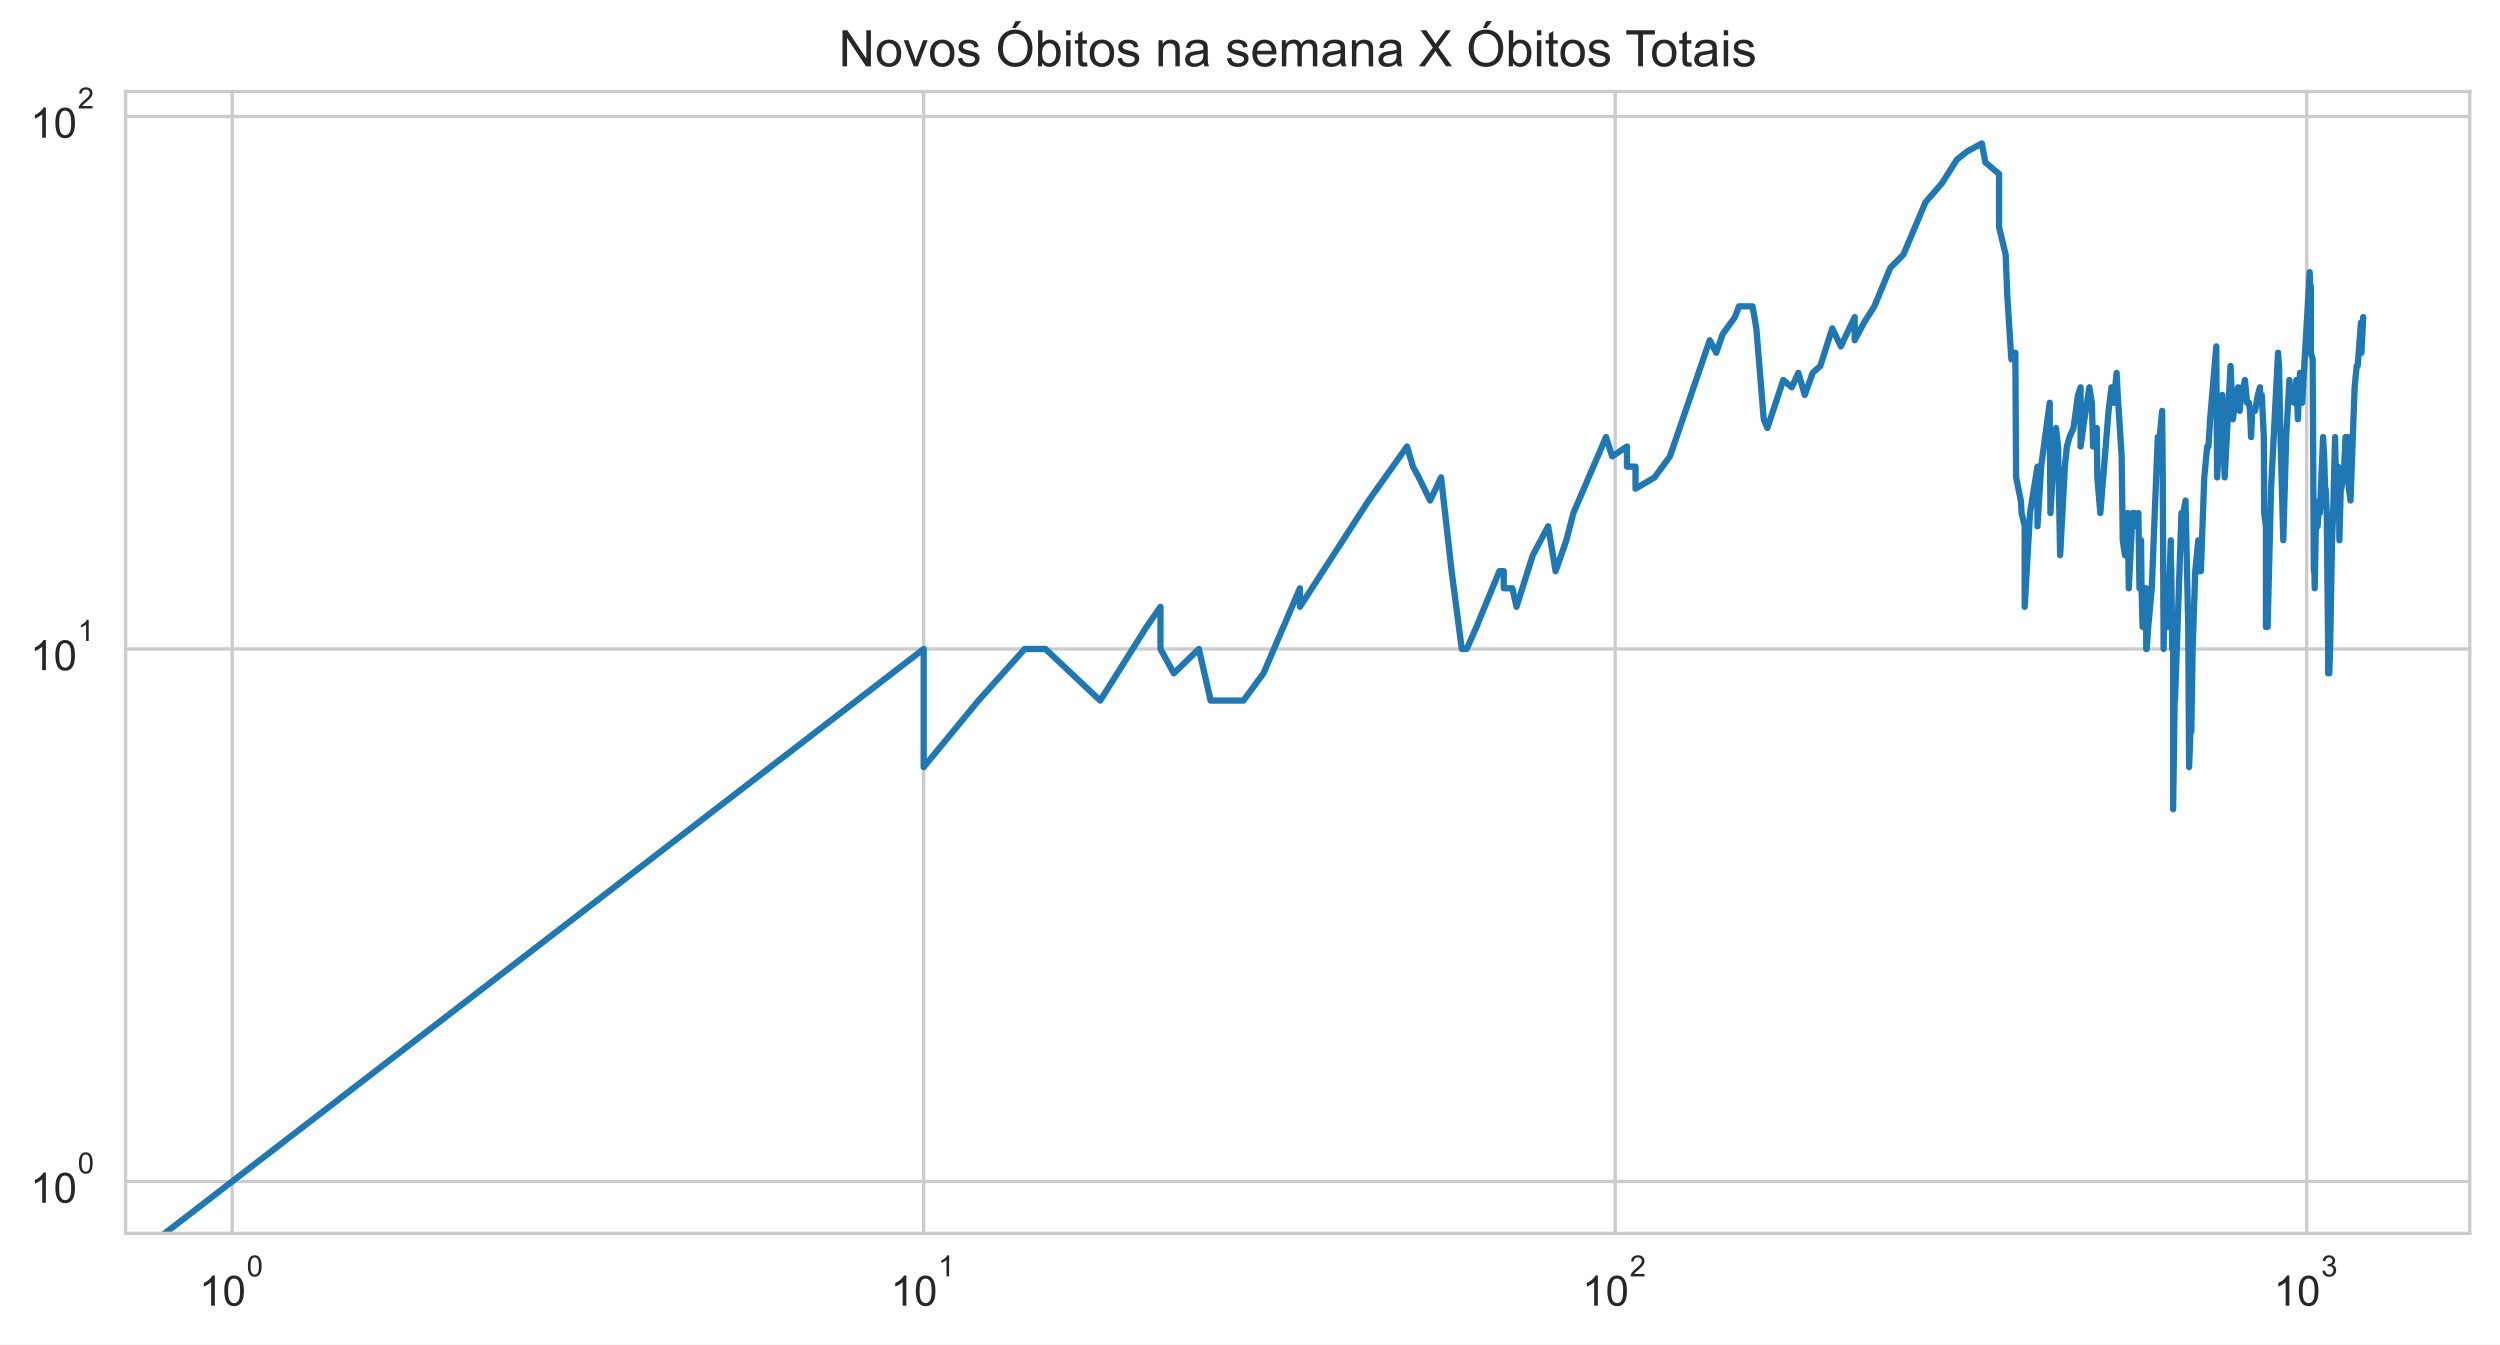
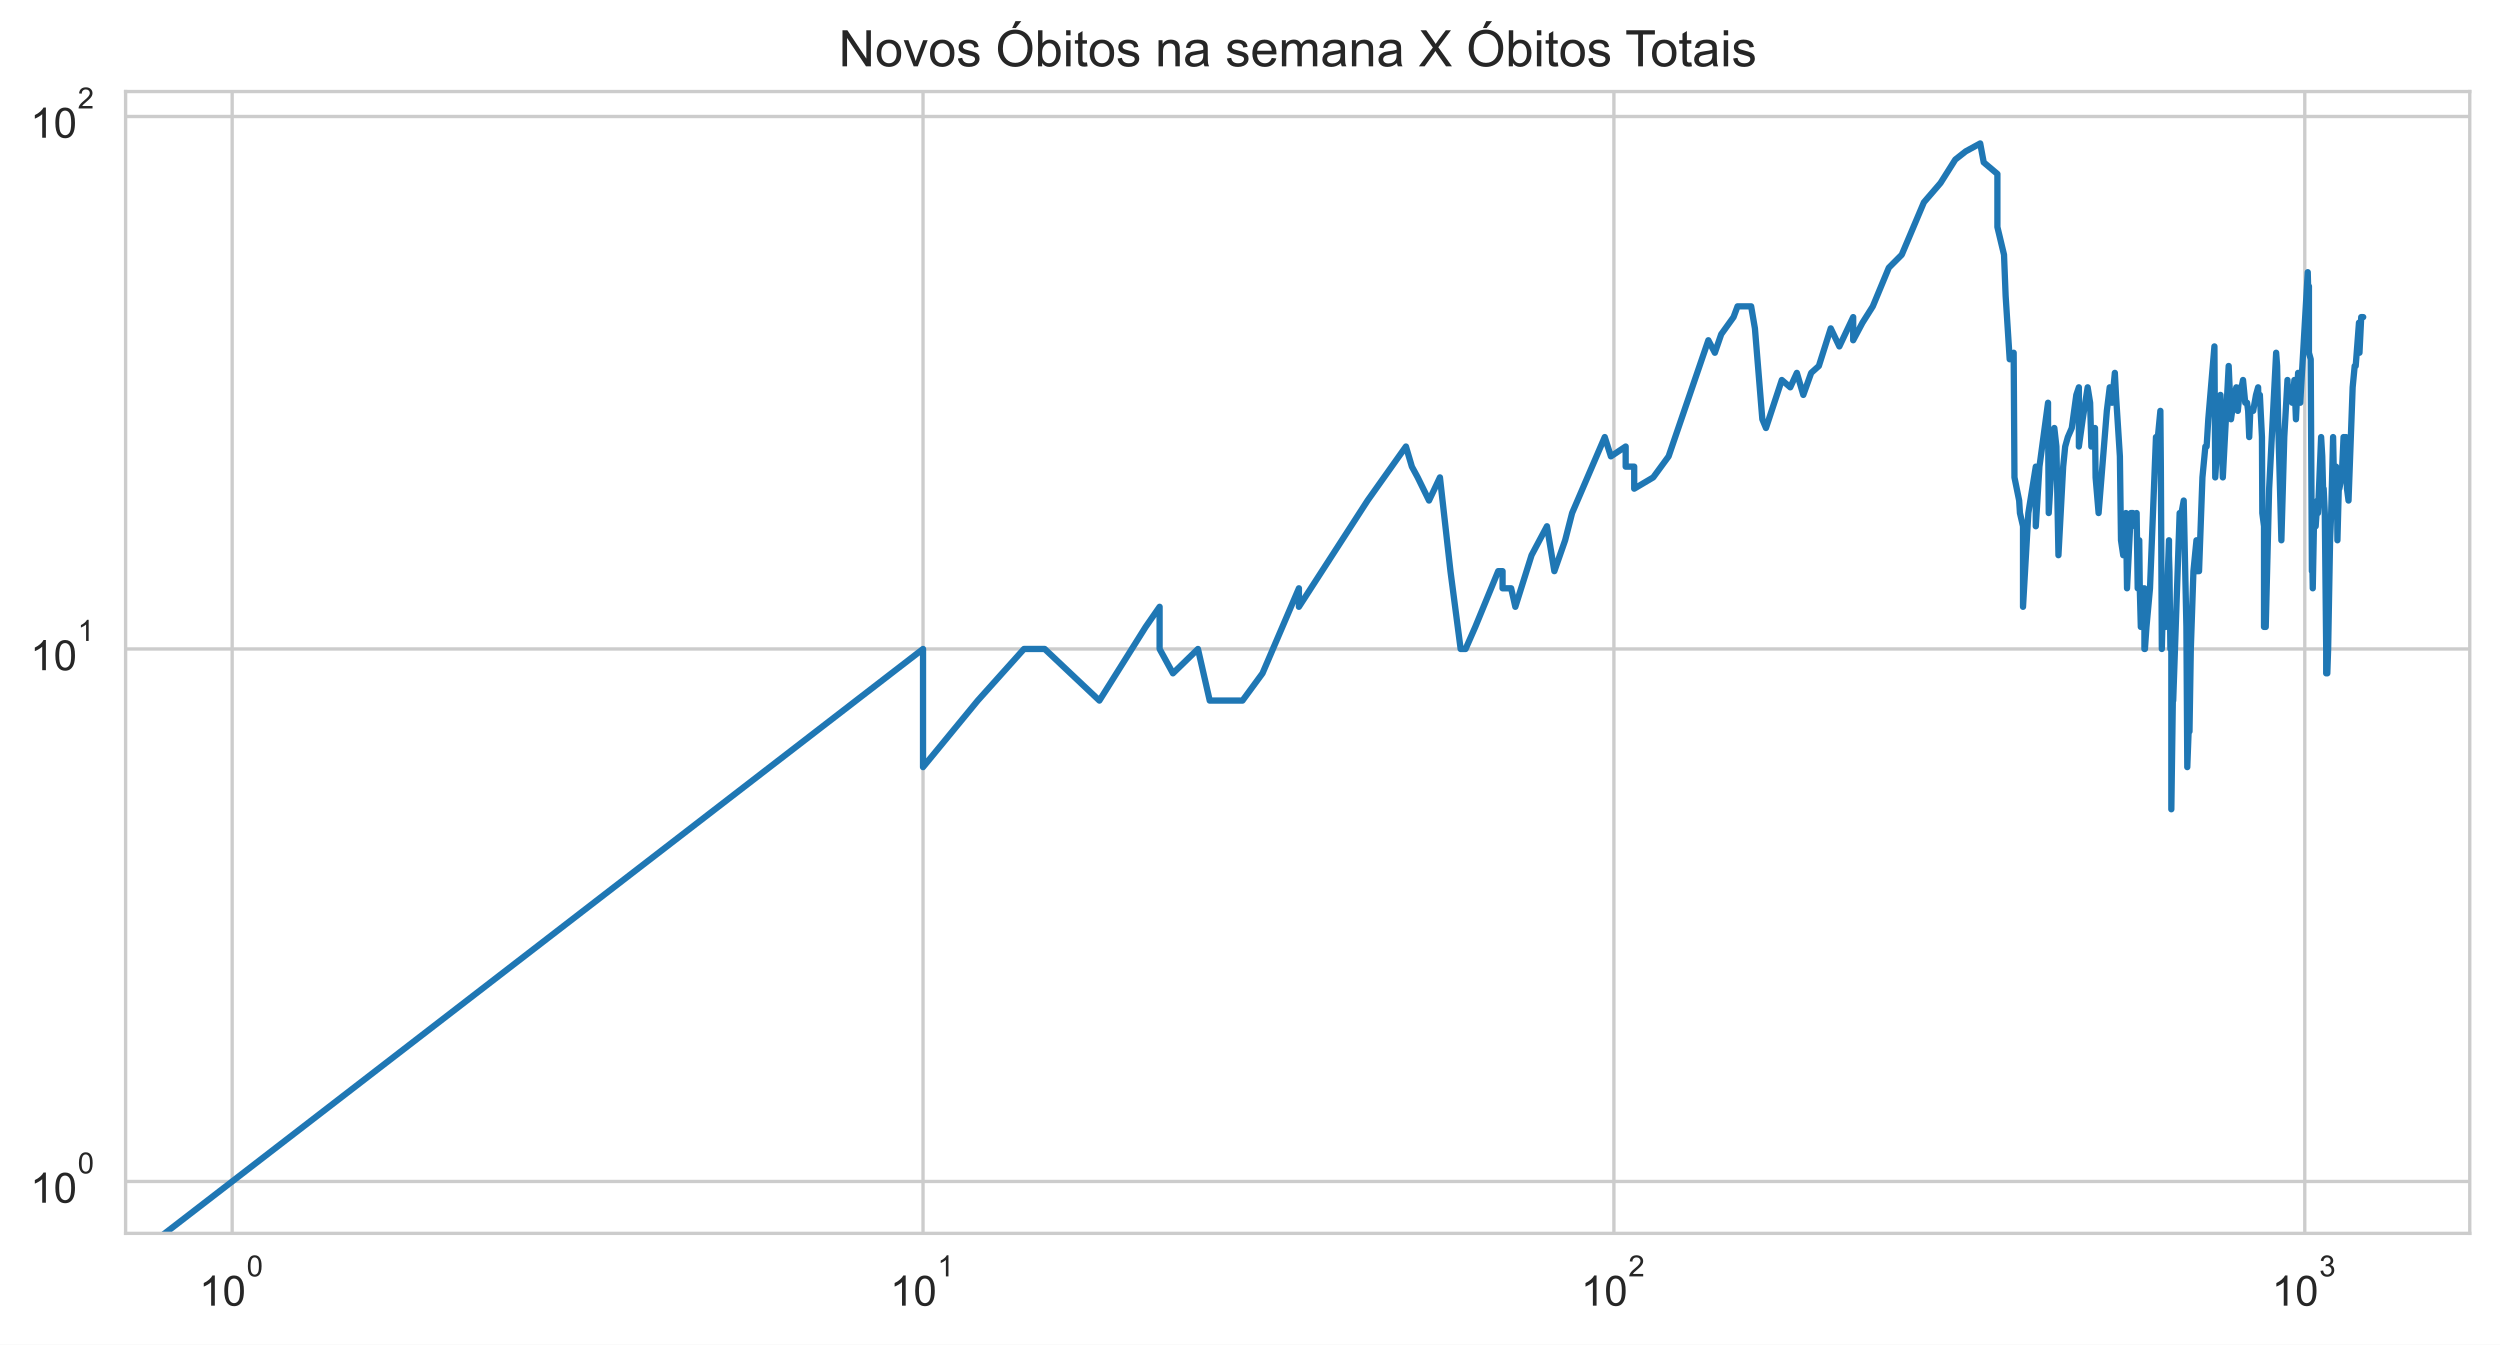
<svg xmlns="http://www.w3.org/2000/svg" xmlns:xlink="http://www.w3.org/1999/xlink" height="320.089pt" version="1.1" viewBox="0 0 595.1 320.089" width="595.1pt">
  <defs>
    <style type="text/css">*{stroke-linecap:butt;stroke-linejoin:round;}</style>
  </defs>
  <g id="figure_1">
    <g id="patch_1">
      <path d="M 0 320.089  L 595.1 320.089  L 595.1 0  L 0 0  z " style="fill:#ffffff;" />
    </g>
    <g id="axes_1">
      <g id="patch_2">
        <path d="M 29.9 293.589  L 587.9 293.589  L 587.9 21.789  L 29.9 21.789  z " style="fill:#ffffff;" />
      </g>
      <g id="matplotlib.axis_1">
        <g id="xtick_1">
          <g id="line2d_1">
-             <path clip-path="url(#padfb5dfb7f)" d="M 55.264 293.589  L 55.264 21.789  " style="fill:none;stroke:#cccccc;stroke-linecap:round;stroke-width:0.8;" />
+             <path clip-path="url(#pc6178b4a5b)" d="M 55.264 293.589  L 55.264 21.789  " style="fill:none;stroke:#cccccc;stroke-linecap:round;stroke-width:0.8;" />
          </g>
          <g id="text_1">
            <g style="fill:#262626;" transform="translate(47.41364 310.9019)scale(0.1 -0.1)">
              <defs>
                <path d="M 2384 0  L 1822 0  L 1822 3584  Q 1619 3391 1289 3197  Q 959 3003 697 2906  L 697 3450  Q 1169 3672 1522 3987  Q 1875 4303 2022 4600  L 2384 4600  L 2384 0  z " id="ArialMT-31" transform="scale(0.015625)" />
                <path d="M 266 2259  Q 266 3072 433 3567  Q 600 4063 929 4331  Q 1259 4600 1759 4600  Q 2128 4600 2406 4451  Q 2684 4303 2865 4023  Q 3047 3744 3150 3342  Q 3253 2941 3253 2259  Q 3253 1453 3087 958  Q 2922 463 2592 192  Q 2263 -78 1759 -78  Q 1097 -78 719 397  Q 266 969 266 2259  z M 844 2259  Q 844 1131 1108 757  Q 1372 384 1759 384  Q 2147 384 2411 759  Q 2675 1134 2675 2259  Q 2675 3391 2411 3762  Q 2147 4134 1753 4134  Q 1366 4134 1134 3806  Q 844 3388 844 2259  z " id="ArialMT-30" transform="scale(0.015625)" />
              </defs>
              <use transform="translate(0 0.99375)" xlink:href="#ArialMT-31" />
              <use transform="translate(55.61523 0.99375)" xlink:href="#ArialMT-30" />
              <use transform="translate(112.9728 70.6875)scale(0.7)" xlink:href="#ArialMT-30" />
            </g>
          </g>
        </g>
        <g id="xtick_2">
          <g id="line2d_2">
-             <path clip-path="url(#padfb5dfb7f)" d="M 219.871 293.589  L 219.871 21.789  " style="fill:none;stroke:#cccccc;stroke-linecap:round;stroke-width:0.8;" />
+             <path clip-path="url(#pc6178b4a5b)" d="M 219.718 293.589  L 219.718 21.789  " style="fill:none;stroke:#cccccc;stroke-linecap:round;stroke-width:0.8;" />
          </g>
          <g id="text_2">
-             <g style="fill:#262626;" transform="translate(212.0213 310.9019)scale(0.1 -0.1)">
+             <g style="fill:#262626;" transform="translate(211.8682 310.9019)scale(0.1 -0.1)">
              <use transform="translate(0 0.99375)" xlink:href="#ArialMT-31" />
              <use transform="translate(55.61523 0.99375)" xlink:href="#ArialMT-30" />
              <use transform="translate(112.9728 70.6875)scale(0.7)" xlink:href="#ArialMT-31" />
            </g>
          </g>
        </g>
        <g id="xtick_3">
          <g id="line2d_3">
-             <path clip-path="url(#padfb5dfb7f)" d="M 384.479 293.589  L 384.479 21.789  " style="fill:none;stroke:#cccccc;stroke-linecap:round;stroke-width:0.8;" />
+             <path clip-path="url(#pc6178b4a5b)" d="M 384.173 293.589  L 384.173 21.789  " style="fill:none;stroke:#cccccc;stroke-linecap:round;stroke-width:0.8;" />
          </g>
          <g id="text_3">
-             <g style="fill:#262626;" transform="translate(376.629 310.9019)scale(0.1 -0.1)">
+             <g style="fill:#262626;" transform="translate(376.3228 310.9019)scale(0.1 -0.1)">
              <defs>
                <path d="M 3222 541  L 3222 0  L 194 0  Q 188 203 259 391  Q 375 700 629 1000  Q 884 1300 1366 1694  Q 2113 2306 2375 2664  Q 2638 3022 2638 3341  Q 2638 3675 2398 3904  Q 2159 4134 1775 4134  Q 1369 4134 1125 3890  Q 881 3647 878 3216  L 300 3275  Q 359 3922 746 4261  Q 1134 4600 1788 4600  Q 2447 4600 2831 4234  Q 3216 3869 3216 3328  Q 3216 3053 3103 2787  Q 2991 2522 2730 2228  Q 2469 1934 1863 1422  Q 1356 997 1212 845  Q 1069 694 975 541  L 3222 541  z " id="ArialMT-32" transform="scale(0.015625)" />
              </defs>
              <use transform="translate(0 0.99375)" xlink:href="#ArialMT-31" />
              <use transform="translate(55.61523 0.99375)" xlink:href="#ArialMT-30" />
              <use transform="translate(112.9728 70.6875)scale(0.7)" xlink:href="#ArialMT-32" />
            </g>
          </g>
        </g>
        <g id="xtick_4">
          <g id="line2d_4">
-             <path clip-path="url(#padfb5dfb7f)" d="M 549.087 293.589  L 549.087 21.789  " style="fill:none;stroke:#cccccc;stroke-linecap:round;stroke-width:0.8;" />
+             <path clip-path="url(#pc6178b4a5b)" d="M 548.627 293.589  L 548.627 21.789  " style="fill:none;stroke:#cccccc;stroke-linecap:round;stroke-width:0.8;" />
          </g>
          <g id="text_4">
-             <g style="fill:#262626;" transform="translate(541.2367 310.9019)scale(0.1 -0.1)">
+             <g style="fill:#262626;" transform="translate(540.7774 310.9019)scale(0.1 -0.1)">
              <defs>
                <path d="M 269 1209  L 831 1284  Q 928 806 1161 595  Q 1394 384 1728 384  Q 2125 384 2398 659  Q 2672 934 2672 1341  Q 2672 1728 2419 1979  Q 2166 2231 1775 2231  Q 1616 2231 1378 2169  L 1441 2663  Q 1497 2656 1531 2656  Q 1891 2656 2178 2843  Q 2466 3031 2466 3422  Q 2466 3731 2256 3934  Q 2047 4138 1716 4138  Q 1388 4138 1169 3931  Q 950 3725 888 3313  L 325 3413  Q 428 3978 793 4289  Q 1159 4600 1703 4600  Q 2078 4600 2393 4439  Q 2709 4278 2876 4000  Q 3044 3722 3044 3409  Q 3044 3113 2884 2869  Q 2725 2625 2413 2481  Q 2819 2388 3044 2092  Q 3269 1797 3269 1353  Q 3269 753 2831 336  Q 2394 -81 1725 -81  Q 1122 -81 723 278  Q 325 638 269 1209  z " id="ArialMT-33" transform="scale(0.015625)" />
              </defs>
              <use transform="translate(0 0.99375)" xlink:href="#ArialMT-31" />
              <use transform="translate(55.61523 0.99375)" xlink:href="#ArialMT-30" />
              <use transform="translate(112.9728 70.6875)scale(0.7)" xlink:href="#ArialMT-33" />
            </g>
          </g>
        </g>
        <g id="xtick_5" />
        <g id="xtick_6" />
        <g id="xtick_7" />
        <g id="xtick_8" />
        <g id="xtick_9" />
        <g id="xtick_10" />
        <g id="xtick_11" />
        <g id="xtick_12" />
        <g id="xtick_13" />
        <g id="xtick_14" />
        <g id="xtick_15" />
        <g id="xtick_16" />
        <g id="xtick_17" />
        <g id="xtick_18" />
        <g id="xtick_19" />
        <g id="xtick_20" />
        <g id="xtick_21" />
        <g id="xtick_22" />
        <g id="xtick_23" />
        <g id="xtick_24" />
        <g id="xtick_25" />
        <g id="xtick_26" />
        <g id="xtick_27" />
        <g id="xtick_28" />
        <g id="xtick_29" />
        <g id="xtick_30" />
      </g>
      <g id="matplotlib.axis_2">
        <g id="ytick_1">
          <g id="line2d_5">
-             <path clip-path="url(#padfb5dfb7f)" d="M 29.9 281.235  L 587.9 281.235  " style="fill:none;stroke:#cccccc;stroke-linecap:round;stroke-width:0.8;" />
+             <path clip-path="url(#pc6178b4a5b)" d="M 29.9 281.235  L 587.9 281.235  " style="fill:none;stroke:#cccccc;stroke-linecap:round;stroke-width:0.8;" />
          </g>
          <g id="text_5">
            <g style="fill:#262626;" transform="translate(7.2 286.3911)scale(0.1 -0.1)">
              <use transform="translate(0 0.99375)" xlink:href="#ArialMT-31" />
              <use transform="translate(55.61523 0.99375)" xlink:href="#ArialMT-30" />
              <use transform="translate(112.9728 70.6875)scale(0.7)" xlink:href="#ArialMT-30" />
            </g>
          </g>
        </g>
        <g id="ytick_2">
          <g id="line2d_6">
-             <path clip-path="url(#padfb5dfb7f)" d="M 29.9 154.482  L 587.9 154.482  " style="fill:none;stroke:#cccccc;stroke-linecap:round;stroke-width:0.8;" />
+             <path clip-path="url(#pc6178b4a5b)" d="M 29.9 154.482  L 587.9 154.482  " style="fill:none;stroke:#cccccc;stroke-linecap:round;stroke-width:0.8;" />
          </g>
          <g id="text_6">
            <g style="fill:#262626;" transform="translate(7.2 159.6381)scale(0.1 -0.1)">
              <use transform="translate(0 0.99375)" xlink:href="#ArialMT-31" />
              <use transform="translate(55.61523 0.99375)" xlink:href="#ArialMT-30" />
              <use transform="translate(112.9728 70.6875)scale(0.7)" xlink:href="#ArialMT-31" />
            </g>
          </g>
        </g>
        <g id="ytick_3">
          <g id="line2d_7">
-             <path clip-path="url(#padfb5dfb7f)" d="M 29.9 27.729  L 587.9 27.729  " style="fill:none;stroke:#cccccc;stroke-linecap:round;stroke-width:0.8;" />
+             <path clip-path="url(#pc6178b4a5b)" d="M 29.9 27.729  L 587.9 27.729  " style="fill:none;stroke:#cccccc;stroke-linecap:round;stroke-width:0.8;" />
          </g>
          <g id="text_7">
            <g style="fill:#262626;" transform="translate(7.2 32.8852)scale(0.1 -0.1)">
              <use transform="translate(0 0.99375)" xlink:href="#ArialMT-31" />
              <use transform="translate(55.61523 0.99375)" xlink:href="#ArialMT-30" />
              <use transform="translate(112.9728 70.6875)scale(0.7)" xlink:href="#ArialMT-32" />
            </g>
          </g>
        </g>
        <g id="ytick_4" />
        <g id="ytick_5" />
        <g id="ytick_6" />
        <g id="ytick_7" />
        <g id="ytick_8" />
        <g id="ytick_9" />
        <g id="ytick_10" />
        <g id="ytick_11" />
        <g id="ytick_12" />
        <g id="ytick_13" />
        <g id="ytick_14" />
        <g id="ytick_15" />
        <g id="ytick_16" />
        <g id="ytick_17" />
        <g id="ytick_18" />
        <g id="ytick_19" />
        <g id="ytick_20" />
        <g id="ytick_21" />
      </g>
      <g id="line2d_8">
-         <path clip-path="url(#padfb5dfb7f)" d="M 3.507 321.089  L 219.871 154.482  L 219.871 182.602  L 232.905 166.766  L 243.925 154.482  L 243.925 154.482  L 248.857 154.482  L 261.891 166.766  L 272.911 149.235  L 276.237 144.445  L 276.237 154.482  L 279.415 160.282  L 279.415 160.282  L 285.375 154.482  L 288.179 166.766  L 295.986 166.766  L 300.753 160.282  L 309.429 140.039  L 309.429 144.445  L 309.429 144.445  L 325.789 119.149  L 334.927 106.289  L 336.343 111.079  L 337.731 113.64  L 340.429 119.149  L 343.029 113.64  L 345.537 135.96  L 347.961 154.482  L 349.143 154.482  L 351.449 149.235  L 356.909 135.96  L 357.952 135.96  L 357.952 140.039  L 359.995 140.039  L 360.995 144.445  L 364.86 132.162  L 368.527 125.272  L 370.292 135.96  L 372.861 128.609  L 374.523 122.125  L 382.302 104.042  L 383.761 108.632  L 387.283 106.289  L 387.283 111.079  L 389.316 111.079  L 389.316 116.325  L 393.846 113.64  L 397.513 108.632  L 406.984 80.993  L 408.533 83.969  L 410.049 79.563  L 412.987 75.483  L 413.94 72.922  L 417.18 72.922  L 418.079 78.169  L 419.844 99.805  L 420.711 101.883  L 424.485 90.453  L 426.499 92.2  L 428.07 88.759  L 429.608 94.005  L 431.484 88.759  L 433.312 87.115  L 436.144 78.169  L 438.196 82.461  L 441.491 75.483  L 441.491 80.993  L 443.711 76.81  L 446.165 72.922  L 449.983 63.726  L 453.061 60.639  L 458.34 48.155  L 462.298 43.565  L 462.298 43.565  L 465.821 37.986  L 468.298 36.031  L 471.754 34.144  L 472.593 38.653  L 475.852 41.406  L 475.852 54.044  L 475.852 54.044  L 477.427 60.639  L 477.816 70.475  L 478.778 85.52  L 479.727 83.969  L 479.916 113.64  L 479.916 113.64  L 481.036 119.149  L 481.221 122.125  L 481.956 125.272  L 481.956 144.445  L 483.224 122.125  L 483.224 122.125  L 484.998 111.079  L 484.998 125.272  L 485.869 111.079  L 487.917 95.872  L 487.917 99.805  L 487.917 99.805  L 488.085 122.125  L 488.586 113.64  L 489.415 101.883  L 489.907 106.289  L 490.396 132.162  L 491.525 111.079  L 491.525 111.079  L 492.003 106.289  L 492.635 104.042  L 493.574 101.883  L 494.654 94.005  L 495.263 92.2  L 495.263 106.289  L 495.263 106.289  L 496.168 99.805  L 497.357 92.2  L 497.945 95.872  L 498.236 106.289  L 498.961 104.042  L 498.961 104.042  L 499.105 101.883  L 499.248 113.64  L 499.963 122.125  L 501.925 97.803  L 502.613 92.2  L 503.159 94.005  L 503.159 94.005  L 503.159 95.872  L 503.835 88.759  L 504.104 94.005  L 505.037 108.632  L 505.301 128.609  L 505.301 128.609  L 505.827 132.162  L 506.478 122.125  L 506.737 140.039  L 507.637 122.125  L 507.637 122.125  L 508.145 122.125  L 508.651 125.272  L 509.027 122.125  L 509.277 140.039  L 509.65 128.609  L 509.774 140.039  L 510.022 149.235  L 510.636 140.039  L 510.636 144.445  L 510.881 140.039  L 510.881 154.482  L 511.003 154.482  L 511.367 149.235  L 512.21 140.039  L 513.633 104.042  L 513.867 104.042  L 513.867 104.042  L 513.867 106.289  L 514.682 97.803  L 514.797 111.079  L 515.028 154.482  L 515.028 154.482  L 515.258 144.445  L 515.943 149.235  L 516.17 144.445  L 516.734 128.609  L 516.734 132.162  L 516.734 132.162  L 516.847 135.96  L 517.071 154.482  L 517.294 154.482  L 517.294 192.638  L 517.739 160.282  L 517.739 166.766  L 519.274 122.125  L 519.599 125.272  L 519.599 125.272  L 519.706 122.125  L 520.244 119.149  L 520.883 149.235  L 521.095 182.602  L 521.411 174.116  L 521.621 174.116  L 521.936 154.482  L 522.56 135.96  L 523.282 128.609  L 523.282 135.96  L 523.384 135.96  L 523.894 135.96  L 524.703 113.64  L 525.404 106.289  L 525.702 106.289  L 525.702 106.289  L 526.097 99.805  L 527.561 82.461  L 527.754 113.64  L 527.754 113.64  L 528.996 94.005  L 529.562 113.64  L 530.957 87.115  L 530.957 87.115  L 531.508 99.805  L 532.326 94.005  L 532.776 92.2  L 533.135 97.803  L 533.669 92.2  L 533.669 94.005  L 533.669 94.005  L 534.375 90.453  L 534.9 95.872  L 535.334 95.872  L 535.594 97.803  L 535.852 104.042  L 536.11 97.803  L 536.793 97.803  L 537.469 94.005  L 537.971 92.2  L 538.055 95.872  L 538.388 94.005  L 538.884 104.042  L 538.967 122.125  L 539.377 125.272  L 539.377 149.235  L 539.377 149.235  L 539.785 149.235  L 540.595 116.325  L 542.266 83.969  L 542.266 83.969  L 542.502 87.115  L 542.736 99.805  L 543.513 128.609  L 544.206 104.042  L 544.206 104.042  L 544.967 90.453  L 545.043 94.005  L 545.87 92.2  L 546.094 95.872  L 546.614 90.453  L 546.614 90.453  L 546.983 99.805  L 547.496 88.759  L 548.006 95.872  L 549.798 64.795  L 549.939 70.475  L 550.081 68.133  L 550.081 68.133  L 550.081 83.969  L 550.502 85.52  L 550.782 135.96  L 550.922 135.96  L 550.991 140.039  L 550.991 140.039  L 551.269 125.272  L 551.684 125.272  L 552.096 119.149  L 552.233 119.149  L 552.233 122.125  L 552.233 122.125  L 552.982 104.042  L 553.252 108.632  L 553.522 119.149  L 553.589 116.325  L 553.589 116.325  L 553.857 122.125  L 554.19 154.482  L 554.19 160.282  L 554.19 160.282  L 554.456 160.282  L 554.655 154.482  L 555.116 128.609  L 555.378 122.125  L 555.835 104.042  L 555.835 104.042  L 556.03 113.64  L 556.547 111.079  L 556.74 113.64  L 556.869 128.609  L 556.869 128.609  L 557.188 116.325  L 557.316 116.325  L 557.887 113.64  L 558.328 104.042  L 558.454 104.042  L 558.454 104.042  L 558.579 111.079  L 558.891 104.042  L 559.14 116.325  L 559.512 119.149  L 560.494 92.2  L 560.98 87.115  L 561.221 87.115  L 562.001 76.81  L 562.121 83.969  L 562.536 75.483  L 562.536 75.483  " style="fill:none;stroke:#1f77b4;stroke-linecap:round;stroke-width:1.5;" />
+         <path clip-path="url(#pc6178b4a5b)" d="M 3.555 321.089  L 219.718 154.482  L 219.718 182.602  L 232.74 166.766  L 243.75 154.482  L 243.75 154.482  L 248.677 154.482  L 261.699 166.766  L 272.709 149.235  L 276.031 144.445  L 276.031 154.482  L 279.206 160.282  L 279.206 160.282  L 285.161 154.482  L 287.962 166.766  L 295.762 166.766  L 300.525 160.282  L 309.193 140.039  L 309.193 144.445  L 309.193 144.445  L 325.537 119.149  L 334.667 106.289  L 336.081 111.079  L 337.468 113.64  L 340.164 119.149  L 342.761 113.64  L 345.267 135.96  L 347.689 154.482  L 348.869 154.482  L 351.173 149.235  L 356.628 135.96  L 357.671 135.96  L 357.671 140.039  L 359.712 140.039  L 360.71 144.445  L 364.572 132.162  L 368.236 125.272  L 369.999 135.96  L 372.565 128.609  L 374.226 122.125  L 381.997 104.042  L 383.455 108.632  L 386.974 106.289  L 386.974 111.079  L 389.005 111.079  L 389.005 116.325  L 393.531 113.64  L 397.195 108.632  L 406.657 80.993  L 408.204 83.969  L 409.719 79.563  L 412.654 75.483  L 413.606 72.922  L 416.843 72.922  L 417.741 78.169  L 419.505 99.805  L 420.371 101.883  L 424.142 90.453  L 426.154 92.2  L 427.723 88.759  L 429.259 94.005  L 431.134 88.759  L 432.961 87.115  L 435.79 78.169  L 437.84 82.461  L 441.132 75.483  L 441.132 80.993  L 443.349 76.81  L 445.802 72.922  L 449.616 63.726  L 452.691 60.639  L 457.965 48.155  L 461.92 43.565  L 461.92 43.565  L 465.439 37.986  L 467.914 36.031  L 471.367 34.144  L 472.204 38.653  L 475.461 41.406  L 475.461 54.044  L 475.461 54.044  L 477.035 60.639  L 477.423 70.475  L 478.384 85.52  L 479.333 83.969  L 479.521 113.64  L 479.521 113.64  L 480.64 119.149  L 480.825 122.125  L 481.559 125.272  L 481.559 144.445  L 482.826 122.125  L 482.826 122.125  L 484.599 111.079  L 484.599 125.272  L 485.469 111.079  L 487.514 95.872  L 487.514 99.805  L 487.514 99.805  L 487.682 122.125  L 488.183 113.64  L 489.011 101.883  L 489.503 106.289  L 489.992 132.162  L 491.119 111.079  L 491.119 111.079  L 491.597 106.289  L 492.229 104.042  L 493.166 101.883  L 494.245 94.005  L 494.854 92.2  L 494.854 106.289  L 494.854 106.289  L 495.758 99.805  L 496.946 92.2  L 497.533 95.872  L 497.824 106.289  L 498.548 104.042  L 498.548 104.042  L 498.692 101.883  L 498.835 113.64  L 499.549 122.125  L 501.51 97.803  L 502.197 92.2  L 502.742 94.005  L 502.742 94.005  L 502.742 95.872  L 503.418 88.759  L 503.686 94.005  L 504.618 108.632  L 504.882 128.609  L 504.882 128.609  L 505.408 132.162  L 506.059 122.125  L 506.317 140.039  L 507.216 122.125  L 507.216 122.125  L 507.724 122.125  L 508.229 125.272  L 508.605 122.125  L 508.855 140.039  L 509.228 128.609  L 509.352 140.039  L 509.599 149.235  L 510.213 140.039  L 510.213 144.445  L 510.457 140.039  L 510.457 154.482  L 510.579 154.482  L 510.943 149.235  L 511.785 140.039  L 513.207 104.042  L 513.441 104.042  L 513.441 104.042  L 513.441 106.289  L 514.255 97.803  L 514.37 111.079  L 514.6 154.482  L 514.6 154.482  L 514.83 144.445  L 515.515 149.235  L 515.741 144.445  L 516.305 128.609  L 516.305 132.162  L 516.305 132.162  L 516.417 135.96  L 516.641 154.482  L 516.864 154.482  L 516.864 192.638  L 517.309 160.282  L 517.309 166.766  L 518.842 122.125  L 519.167 125.272  L 519.167 125.272  L 519.274 122.125  L 519.811 119.149  L 520.45 149.235  L 520.661 182.602  L 520.978 174.116  L 521.188 174.116  L 521.502 154.482  L 522.125 135.96  L 522.846 128.609  L 522.846 135.96  L 522.949 135.96  L 523.459 135.96  L 524.267 113.64  L 524.966 106.289  L 525.264 106.289  L 525.264 106.289  L 525.659 99.805  L 527.122 82.461  L 527.315 113.64  L 527.315 113.64  L 528.555 94.005  L 529.121 113.64  L 530.515 87.115  L 530.515 87.115  L 531.065 99.805  L 531.882 94.005  L 532.332 92.2  L 532.69 97.803  L 533.224 92.2  L 533.224 94.005  L 533.224 94.005  L 533.929 90.453  L 534.454 95.872  L 534.888 95.872  L 535.147 97.803  L 535.405 104.042  L 535.663 97.803  L 536.345 97.803  L 537.02 94.005  L 537.522 92.2  L 537.606 95.872  L 537.938 94.005  L 538.434 104.042  L 538.517 122.125  L 538.927 125.272  L 538.927 149.235  L 538.927 149.235  L 539.335 149.235  L 540.144 116.325  L 541.813 83.969  L 541.813 83.969  L 542.048 87.115  L 542.283 99.805  L 543.059 128.609  L 543.751 104.042  L 543.751 104.042  L 544.511 90.453  L 544.587 94.005  L 545.414 92.2  L 545.637 95.872  L 546.157 90.453  L 546.157 90.453  L 546.526 99.805  L 547.039 88.759  L 547.548 95.872  L 549.338 64.795  L 549.479 70.475  L 549.62 68.133  L 549.62 68.133  L 549.62 83.969  L 550.042 85.52  L 550.321 135.96  L 550.461 135.96  L 550.53 140.039  L 550.53 140.039  L 550.808 125.272  L 551.222 125.272  L 551.634 119.149  L 551.771 119.149  L 551.771 122.125  L 551.771 122.125  L 552.519 104.042  L 552.789 108.632  L 553.058 119.149  L 553.125 116.325  L 553.125 116.325  L 553.393 122.125  L 553.726 154.482  L 553.726 160.282  L 553.726 160.282  L 553.992 160.282  L 554.19 154.482  L 554.651 128.609  L 554.913 122.125  L 555.37 104.042  L 555.37 104.042  L 555.564 113.64  L 556.081 111.079  L 556.274 113.64  L 556.402 128.609  L 556.402 128.609  L 556.722 116.325  L 556.849 116.325  L 557.42 113.64  L 557.86 104.042  L 557.986 104.042  L 557.986 104.042  L 558.111 111.079  L 558.423 104.042  L 558.672 116.325  L 559.043 119.149  L 560.024 92.2  L 560.509 87.115  L 560.751 87.115  L 561.53 76.81  L 561.649 83.969  L 562.065 75.483  L 562.536 75.483  L 562.536 75.483  " style="fill:none;stroke:#1f77b4;stroke-linecap:round;stroke-width:1.5;" />
      </g>
      <g id="patch_3">
        <path d="M 29.9 293.589  L 29.9 21.789  " style="fill:none;stroke:#cccccc;stroke-linecap:square;stroke-linejoin:miter;stroke-width:0.8;" />
      </g>
      <g id="patch_4">
        <path d="M 587.9 293.589  L 587.9 21.789  " style="fill:none;stroke:#cccccc;stroke-linecap:square;stroke-linejoin:miter;stroke-width:0.8;" />
      </g>
      <g id="patch_5">
        <path d="M 29.9 293.589  L 587.9 293.589  " style="fill:none;stroke:#cccccc;stroke-linecap:square;stroke-linejoin:miter;stroke-width:0.8;" />
      </g>
      <g id="patch_6">
        <path d="M 29.9 21.789  L 587.9 21.789  " style="fill:none;stroke:#cccccc;stroke-linecap:square;stroke-linejoin:miter;stroke-width:0.8;" />
      </g>
      <g id="text_8">
        <g style="fill:#262626;" transform="translate(199.6278 15.78937)scale(0.12 -0.12)">
          <defs>
            <path d="M 488 0  L 488 4581  L 1109 4581  L 3516 984  L 3516 4581  L 4097 4581  L 4097 0  L 3475 0  L 1069 3600  L 1069 0  L 488 0  z " id="ArialMT-4e" transform="scale(0.015625)" />
            <path d="M 213 1659  Q 213 2581 725 3025  Q 1153 3394 1769 3394  Q 2453 3394 2887 2945  Q 3322 2497 3322 1706  Q 3322 1066 3130 698  Q 2938 331 2570 128  Q 2203 -75 1769 -75  Q 1072 -75 642 372  Q 213 819 213 1659  z M 791 1659  Q 791 1022 1069 705  Q 1347 388 1769 388  Q 2188 388 2466 706  Q 2744 1025 2744 1678  Q 2744 2294 2464 2611  Q 2184 2928 1769 2928  Q 1347 2928 1069 2612  Q 791 2297 791 1659  z " id="ArialMT-6f" transform="scale(0.015625)" />
            <path d="M 1344 0  L 81 3319  L 675 3319  L 1388 1331  Q 1503 1009 1600 663  Q 1675 925 1809 1294  L 2547 3319  L 3125 3319  L 1869 0  L 1344 0  z " id="ArialMT-76" transform="scale(0.015625)" />
            <path d="M 197 991  L 753 1078  Q 800 744 1014 566  Q 1228 388 1613 388  Q 2000 388 2187 545  Q 2375 703 2375 916  Q 2375 1106 2209 1216  Q 2094 1291 1634 1406  Q 1016 1563 777 1677  Q 538 1791 414 1992  Q 291 2194 291 2438  Q 291 2659 392 2848  Q 494 3038 669 3163  Q 800 3259 1026 3326  Q 1253 3394 1513 3394  Q 1903 3394 2198 3281  Q 2494 3169 2634 2976  Q 2775 2784 2828 2463  L 2278 2388  Q 2241 2644 2061 2787  Q 1881 2931 1553 2931  Q 1166 2931 1000 2803  Q 834 2675 834 2503  Q 834 2394 903 2306  Q 972 2216 1119 2156  Q 1203 2125 1616 2013  Q 2213 1853 2448 1751  Q 2684 1650 2818 1456  Q 2953 1263 2953 975  Q 2953 694 2789 445  Q 2625 197 2315 61  Q 2006 -75 1616 -75  Q 969 -75 630 194  Q 291 463 197 991  z " id="ArialMT-73" transform="scale(0.015625)" />
            <path id="ArialMT-20" transform="scale(0.015625)" />
            <path d="M 309 2231  Q 309 3372 921 4017  Q 1534 4663 2503 4663  Q 3138 4663 3647 4359  Q 4156 4056 4423 3514  Q 4691 2972 4691 2284  Q 4691 1588 4409 1038  Q 4128 488 3612 205  Q 3097 -78 2500 -78  Q 1853 -78 1343 234  Q 834 547 571 1087  Q 309 1628 309 2231  z M 934 2222  Q 934 1394 1379 917  Q 1825 441 2497 441  Q 3181 441 3623 922  Q 4066 1403 4066 2288  Q 4066 2847 3877 3264  Q 3688 3681 3323 3911  Q 2959 4141 2506 4141  Q 1863 4141 1398 3698  Q 934 3256 934 2222  z M 2116 4862  L 2531 5737  L 3269 5737  L 2581 4862  L 2116 4862  z " id="ArialMT-d3" transform="scale(0.015625)" />
            <path d="M 941 0  L 419 0  L 419 4581  L 981 4581  L 981 2947  Q 1338 3394 1891 3394  Q 2197 3394 2470 3270  Q 2744 3147 2920 2923  Q 3097 2700 3197 2384  Q 3297 2069 3297 1709  Q 3297 856 2875 390  Q 2453 -75 1863 -75  Q 1275 -75 941 416  L 941 0  z M 934 1684  Q 934 1088 1097 822  Q 1363 388 1816 388  Q 2184 388 2453 708  Q 2722 1028 2722 1663  Q 2722 2313 2464 2622  Q 2206 2931 1841 2931  Q 1472 2931 1203 2611  Q 934 2291 934 1684  z " id="ArialMT-62" transform="scale(0.015625)" />
            <path d="M 425 3934  L 425 4581  L 988 4581  L 988 3934  L 425 3934  z M 425 0  L 425 3319  L 988 3319  L 988 0  L 425 0  z " id="ArialMT-69" transform="scale(0.015625)" />
            <path d="M 1650 503  L 1731 6  Q 1494 -44 1306 -44  Q 1000 -44 831 53  Q 663 150 594 308  Q 525 466 525 972  L 525 2881  L 113 2881  L 113 3319  L 525 3319  L 525 4141  L 1084 4478  L 1084 3319  L 1650 3319  L 1650 2881  L 1084 2881  L 1084 941  Q 1084 700 1114 631  Q 1144 563 1211 522  Q 1278 481 1403 481  Q 1497 481 1650 503  z " id="ArialMT-74" transform="scale(0.015625)" />
            <path d="M 422 0  L 422 3319  L 928 3319  L 928 2847  Q 1294 3394 1984 3394  Q 2284 3394 2536 3286  Q 2788 3178 2913 3003  Q 3038 2828 3088 2588  Q 3119 2431 3119 2041  L 3119 0  L 2556 0  L 2556 2019  Q 2556 2363 2490 2533  Q 2425 2703 2258 2804  Q 2091 2906 1866 2906  Q 1506 2906 1245 2678  Q 984 2450 984 1813  L 984 0  L 422 0  z " id="ArialMT-6e" transform="scale(0.015625)" />
            <path d="M 2588 409  Q 2275 144 1986 34  Q 1697 -75 1366 -75  Q 819 -75 525 192  Q 231 459 231 875  Q 231 1119 342 1320  Q 453 1522 633 1644  Q 813 1766 1038 1828  Q 1203 1872 1538 1913  Q 2219 1994 2541 2106  Q 2544 2222 2544 2253  Q 2544 2597 2384 2738  Q 2169 2928 1744 2928  Q 1347 2928 1158 2789  Q 969 2650 878 2297  L 328 2372  Q 403 2725 575 2942  Q 747 3159 1072 3276  Q 1397 3394 1825 3394  Q 2250 3394 2515 3294  Q 2781 3194 2906 3042  Q 3031 2891 3081 2659  Q 3109 2516 3109 2141  L 3109 1391  Q 3109 606 3145 398  Q 3181 191 3288 0  L 2700 0  Q 2613 175 2588 409  z M 2541 1666  Q 2234 1541 1622 1453  Q 1275 1403 1131 1340  Q 988 1278 909 1158  Q 831 1038 831 891  Q 831 666 1001 516  Q 1172 366 1500 366  Q 1825 366 2078 508  Q 2331 650 2450 897  Q 2541 1088 2541 1459  L 2541 1666  z " id="ArialMT-61" transform="scale(0.015625)" />
            <path d="M 2694 1069  L 3275 997  Q 3138 488 2766 206  Q 2394 -75 1816 -75  Q 1088 -75 661 373  Q 234 822 234 1631  Q 234 2469 665 2931  Q 1097 3394 1784 3394  Q 2450 3394 2872 2941  Q 3294 2488 3294 1666  Q 3294 1616 3291 1516  L 816 1516  Q 847 969 1125 678  Q 1403 388 1819 388  Q 2128 388 2347 550  Q 2566 713 2694 1069  z M 847 1978  L 2700 1978  Q 2663 2397 2488 2606  Q 2219 2931 1791 2931  Q 1403 2931 1139 2672  Q 875 2413 847 1978  z " id="ArialMT-65" transform="scale(0.015625)" />
            <path d="M 422 0  L 422 3319  L 925 3319  L 925 2853  Q 1081 3097 1340 3245  Q 1600 3394 1931 3394  Q 2300 3394 2536 3241  Q 2772 3088 2869 2813  Q 3263 3394 3894 3394  Q 4388 3394 4653 3120  Q 4919 2847 4919 2278  L 4919 0  L 4359 0  L 4359 2091  Q 4359 2428 4304 2576  Q 4250 2725 4106 2815  Q 3963 2906 3769 2906  Q 3419 2906 3187 2673  Q 2956 2441 2956 1928  L 2956 0  L 2394 0  L 2394 2156  Q 2394 2531 2256 2718  Q 2119 2906 1806 2906  Q 1569 2906 1367 2781  Q 1166 2656 1075 2415  Q 984 2175 984 1722  L 984 0  L 422 0  z " id="ArialMT-6d" transform="scale(0.015625)" />
            <path d="M 28 0  L 1800 2388  L 238 4581  L 959 4581  L 1791 3406  Q 2050 3041 2159 2844  Q 2313 3094 2522 3366  L 3444 4581  L 4103 4581  L 2494 2422  L 4228 0  L 3478 0  L 2325 1634  Q 2228 1775 2125 1941  Q 1972 1691 1906 1597  L 756 0  L 28 0  z " id="ArialMT-58" transform="scale(0.015625)" />
            <path d="M 1659 0  L 1659 4041  L 150 4041  L 150 4581  L 3781 4581  L 3781 4041  L 2266 4041  L 2266 0  L 1659 0  z " id="ArialMT-54" transform="scale(0.015625)" />
          </defs>
          <use xlink:href="#ArialMT-4e" />
          <use x="72.217" xlink:href="#ArialMT-6f" />
          <use x="127.832" xlink:href="#ArialMT-76" />
          <use x="177.832" xlink:href="#ArialMT-6f" />
          <use x="233.447" xlink:href="#ArialMT-73" />
          <use x="283.447" xlink:href="#ArialMT-20" />
          <use x="311.23" xlink:href="#ArialMT-d3" />
          <use x="389.014" xlink:href="#ArialMT-62" />
          <use x="444.629" xlink:href="#ArialMT-69" />
          <use x="466.846" xlink:href="#ArialMT-74" />
          <use x="494.629" xlink:href="#ArialMT-6f" />
          <use x="550.244" xlink:href="#ArialMT-73" />
          <use x="600.244" xlink:href="#ArialMT-20" />
          <use x="628.027" xlink:href="#ArialMT-6e" />
          <use x="683.643" xlink:href="#ArialMT-61" />
          <use x="739.258" xlink:href="#ArialMT-20" />
          <use x="767.041" xlink:href="#ArialMT-73" />
          <use x="817.041" xlink:href="#ArialMT-65" />
          <use x="872.656" xlink:href="#ArialMT-6d" />
          <use x="955.957" xlink:href="#ArialMT-61" />
          <use x="1011.572" xlink:href="#ArialMT-6e" />
          <use x="1067.188" xlink:href="#ArialMT-61" />
          <use x="1122.803" xlink:href="#ArialMT-20" />
          <use x="1150.586" xlink:href="#ArialMT-58" />
          <use x="1217.285" xlink:href="#ArialMT-20" />
          <use x="1245.068" xlink:href="#ArialMT-d3" />
          <use x="1322.852" xlink:href="#ArialMT-62" />
          <use x="1378.467" xlink:href="#ArialMT-69" />
          <use x="1400.684" xlink:href="#ArialMT-74" />
          <use x="1428.467" xlink:href="#ArialMT-6f" />
          <use x="1484.082" xlink:href="#ArialMT-73" />
          <use x="1534.082" xlink:href="#ArialMT-20" />
          <use x="1560.115" xlink:href="#ArialMT-54" />
          <use x="1610.074" xlink:href="#ArialMT-6f" />
          <use x="1665.689" xlink:href="#ArialMT-74" />
          <use x="1693.473" xlink:href="#ArialMT-61" />
          <use x="1749.088" xlink:href="#ArialMT-69" />
          <use x="1771.305" xlink:href="#ArialMT-73" />
        </g>
      </g>
    </g>
  </g>
  <defs>
-     <clipPath id="padfb5dfb7f">
+     <clipPath id="pc6178b4a5b">
      <rect height="271.8" width="558" x="29.9" y="21.789" />
    </clipPath>
  </defs>
</svg>
